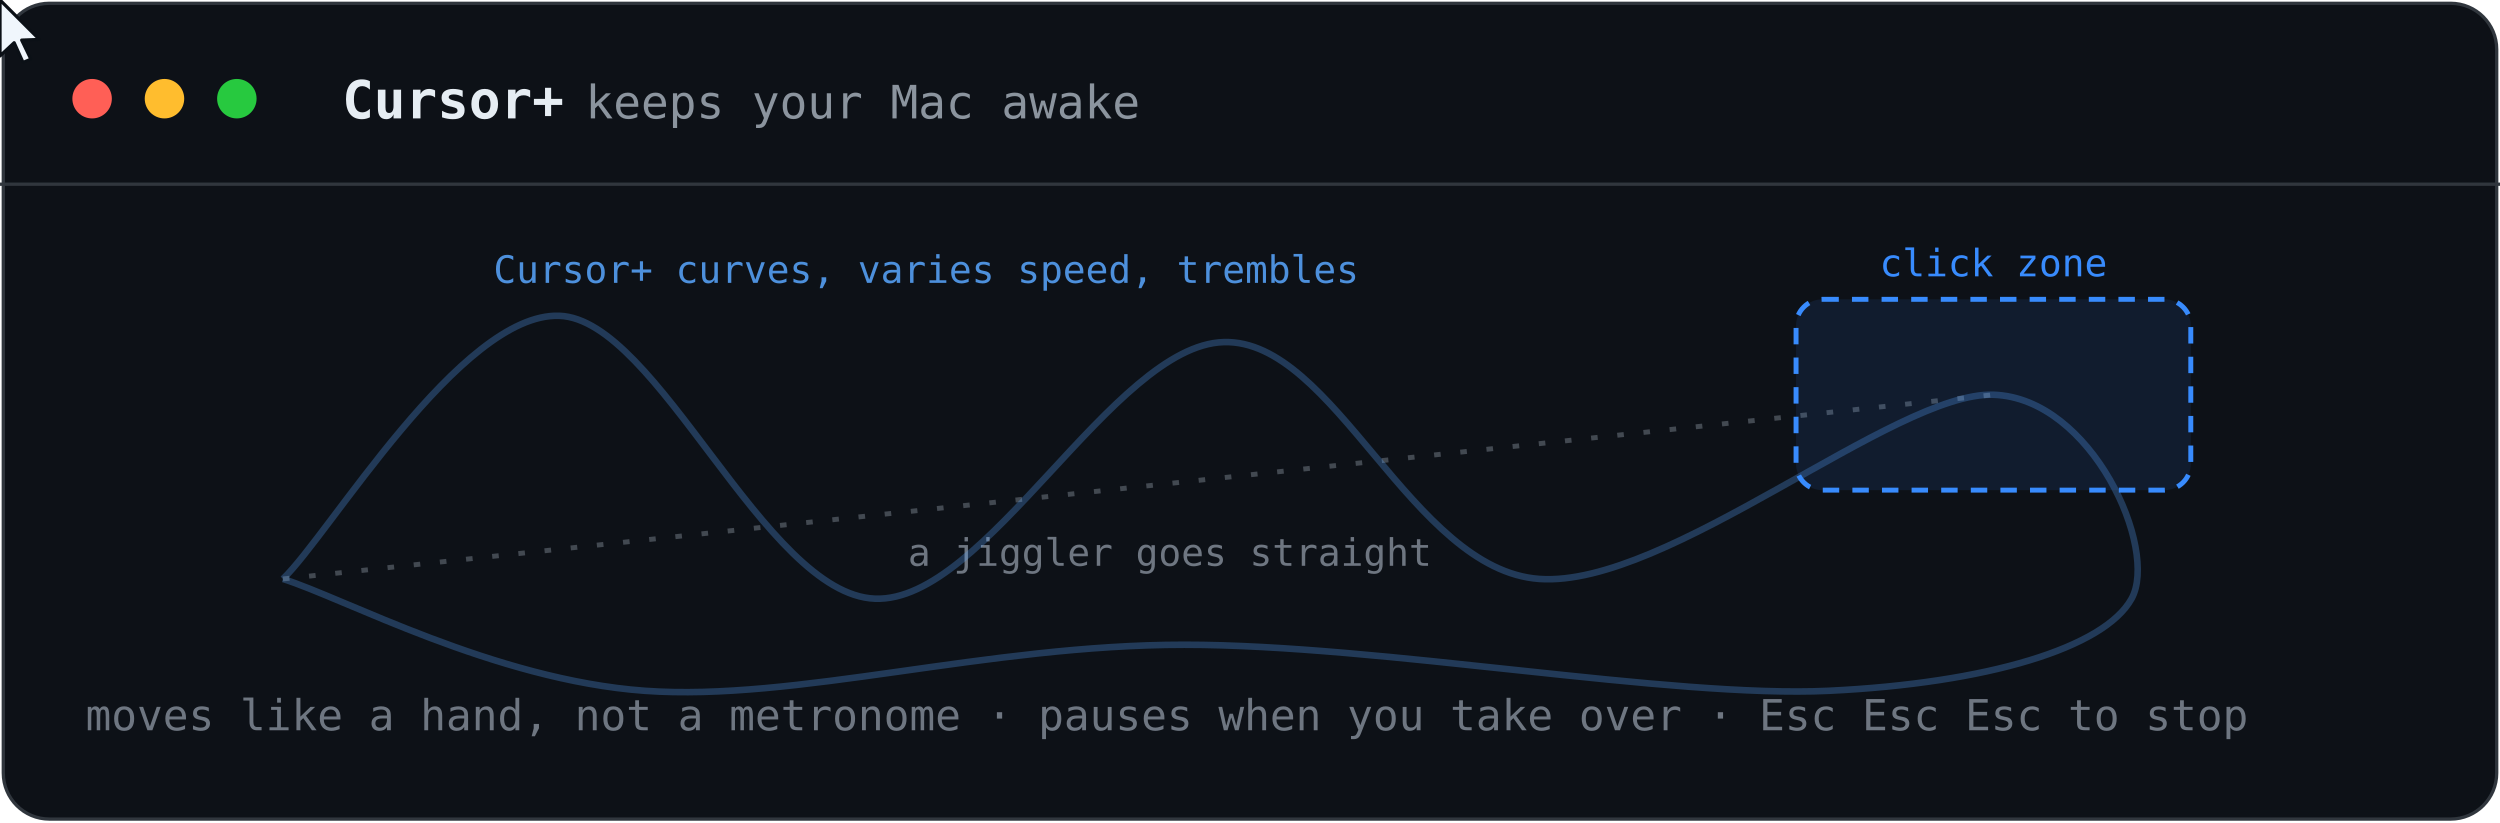
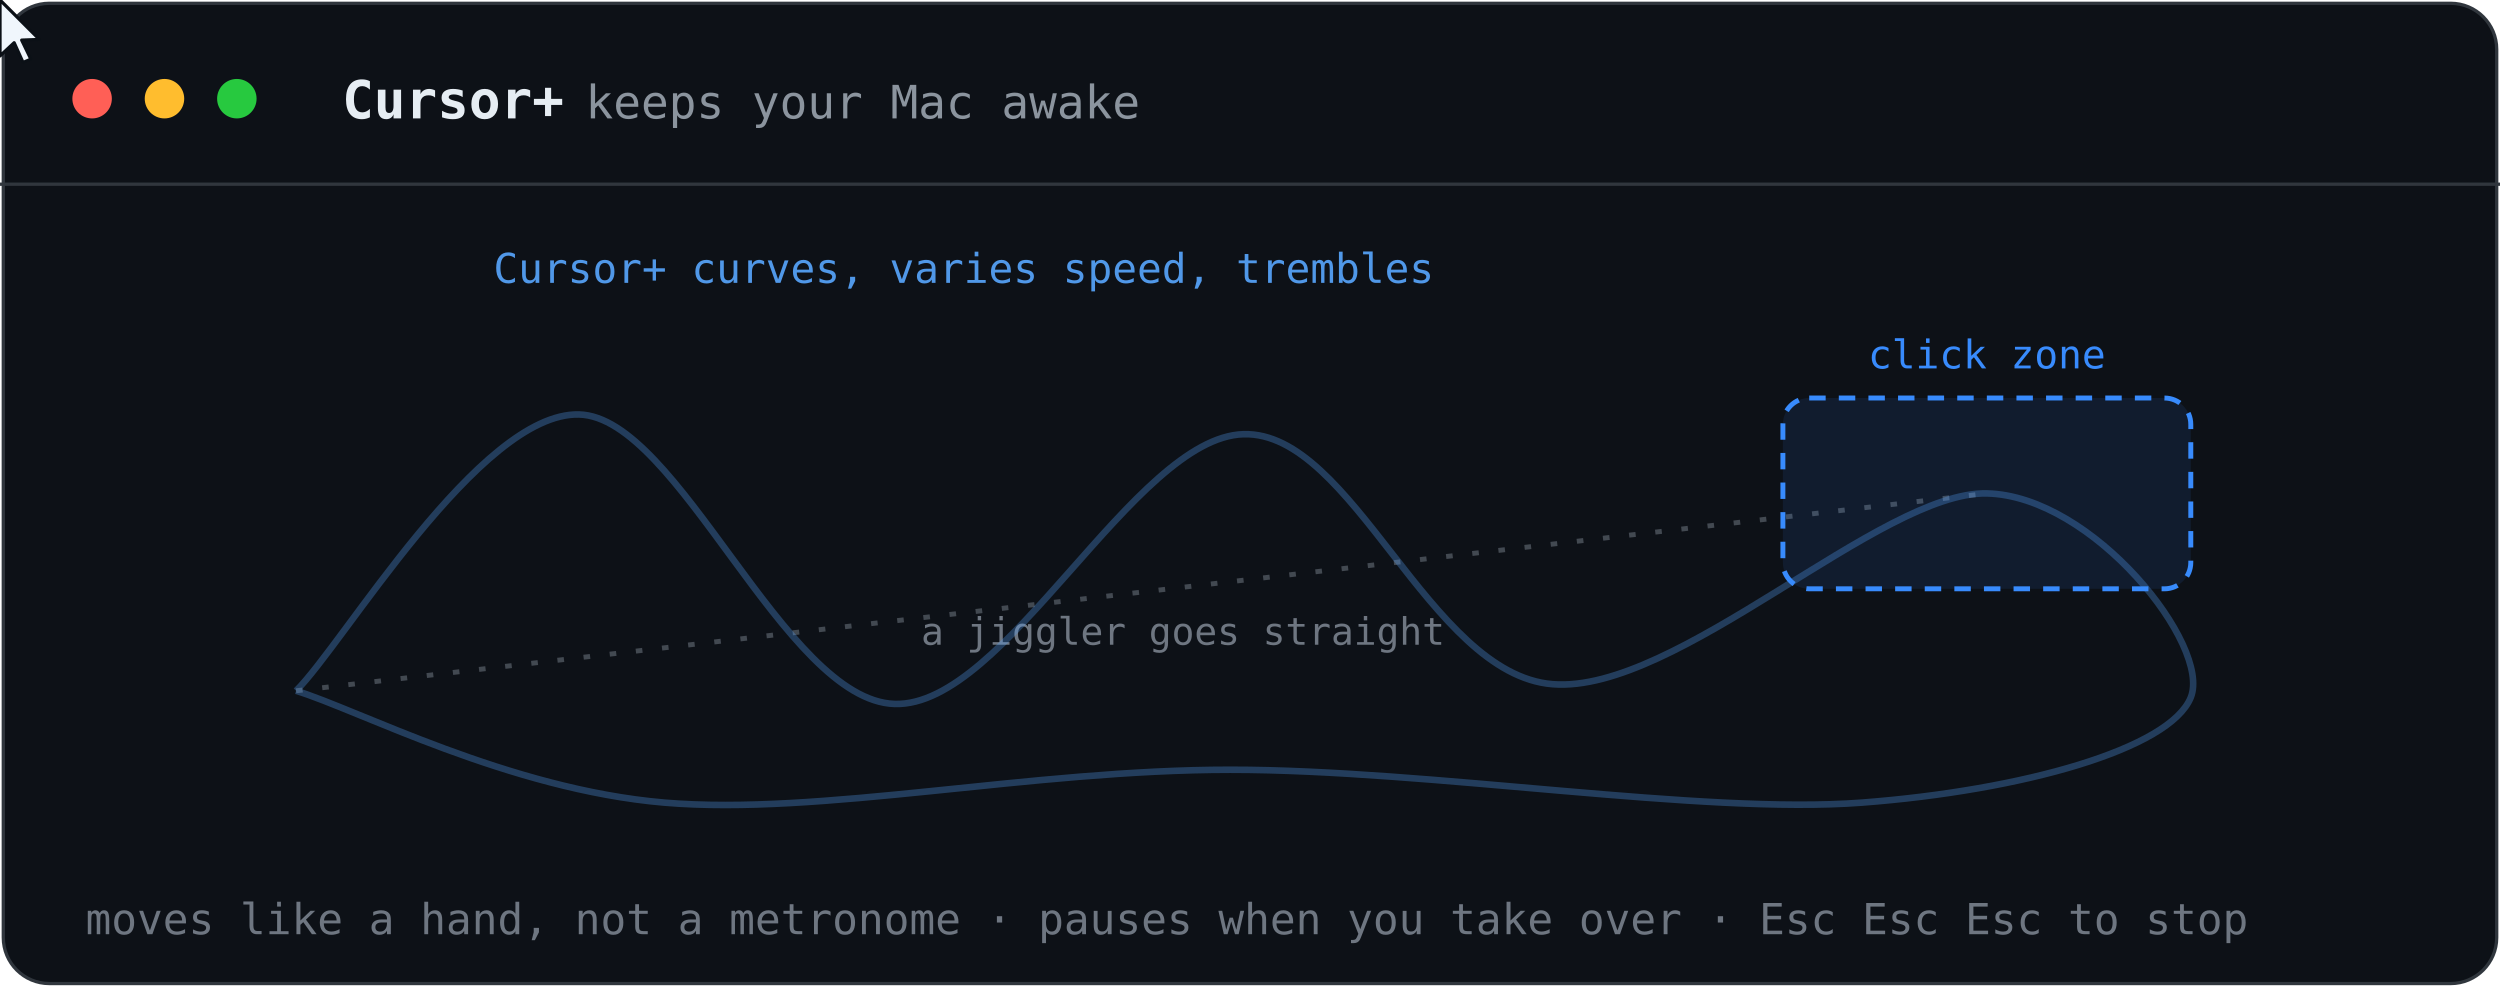
- <svg xmlns="http://www.w3.org/2000/svg" viewBox="0 0 760 250" width="760" height="250" font-family="ui-monospace,SFMono-Regular,Menlo,Consolas,monospace">
-   <rect x="1" y="1" width="758" height="248" rx="14" fill="#0d1117" stroke="#30363d" />
+ <svg xmlns="http://www.w3.org/2000/svg" viewBox="0 0 760 300" width="760" height="300" font-family="ui-monospace,SFMono-Regular,Menlo,Consolas,monospace">
+   <rect x="1" y="1" width="758" height="298" rx="14" fill="#0d1117" stroke="#30363d" />
  <circle cx="28" cy="30" r="6" fill="#ff5f56" />
  <circle cx="50" cy="30" r="6" fill="#ffbd2e" />
  <circle cx="72" cy="30" r="6" fill="#27c93f" />
  <text x="104" y="36" font-size="16" font-weight="700" fill="#e6edf3">Cursor+</text>
  <text x="178" y="36" font-size="14" fill="#8b949e">keeps your Mac awake</text>
  <line x1="0" y1="56" x2="760" y2="56" stroke="#30363d" />
-   <line x1="86" y1="176" x2="606" y2="120" stroke="#6e7681" stroke-width="1.5" stroke-dasharray="2 6" opacity="0.55" />
-   <text x="276.0" y="172.0" font-size="11.5" fill="#6e7681">a jiggler goes straight</text>
-   <path d="M 86.0 176.0 C 100.0 162.7 140.0 95.0 170.0 96.0 C 200.0 97.0 232.3 180.7 266.0 182.0 C 299.7 183.3 338.3 105.0 372.0 104.0 C 405.7 103.0 429.0 173.3 468.0 176.0 C 507.0 178.7 576.0 119.0 606.0 120.0 C 636.0 121.0 656.3 167.0 648.0 182.0 C 639.7 197.0 604.0 207.7 556.0 210.0 C 508.0 212.3 420.0 196.0 360.0 196.0 C 300.0 196.0 241.7 213.3 196.0 210.0 C 150.3 206.7 104.3 181.7 86.0 176.0" fill="none" stroke="#58a6ff" stroke-width="2" opacity="0.28" />
-   <text x="150" y="86" font-size="11.5" fill="#58a6ff" opacity="0.85">Cursor+ curves, varies speed, trembles</text>
-   <rect x="546" y="91" width="120" height="58" rx="8" fill="#388bfd" fill-opacity="0.10" stroke="#388bfd" stroke-width="1.5" stroke-dasharray="5 4" />
-   <text x="606" y="84" font-size="11.5" fill="#388bfd" text-anchor="middle">click zone</text>
-   <circle cx="606" cy="120" r="3" fill="none" stroke="#3fb950" stroke-width="2" opacity="0">
-     <animate attributeName="r" dur="7.2s" repeatCount="indefinite" values="3;3;22;28" keyTimes="0;0.5;0.56;0.61" />
-     <animate attributeName="opacity" dur="7.2s" repeatCount="indefinite" values="0;0;0.95;0" keyTimes="0;0.5;0.53;0.61" />
+   <text x="150" y="86" font-size="12.5" fill="#58a6ff" opacity="0.9">Cursor+ curves, varies speed, trembles</text>
+   <line x1="90" y1="210" x2="604" y2="150" stroke="#6e7681" stroke-width="1.5" stroke-dasharray="2 6" opacity="0.55" />
+   <text x="280" y="196" font-size="11.5" fill="#6e7681">a jiggler goes straight</text>
+   <path d="M 90.0 210.0 C 104.3 196.0 145.7 125.3 176.0 126.0 C 206.3 126.7 238.3 213.0 272.0 214.0 C 305.7 215.0 344.7 133.0 378.0 132.0 C 411.3 131.0 434.3 205.0 472.0 208.0 C 509.7 211.0 571.7 149.3 604.0 150.0 C 636.3 150.7 672.3 196.3 666.0 212.0 C 659.7 227.7 614.7 240.3 566.0 244.0 C 517.3 247.7 434.7 234.0 374.0 234.0 C 313.3 234.0 249.3 248.0 202.0 244.0 C 154.7 240.0 108.7 215.7 90.0 210.0" fill="none" stroke="#58a6ff" stroke-width="2" opacity="0.30" />
+   <rect x="542" y="121" width="124" height="58" rx="8" fill="#388bfd" fill-opacity="0.10" stroke="#388bfd" stroke-width="1.5" stroke-dasharray="5 4" />
+   <text x="604" y="112" font-size="12" fill="#388bfd" text-anchor="middle">click zone</text>
+   <circle cx="604" cy="150" r="3" fill="none" stroke="#3fb950" stroke-width="2" opacity="0">
+     <animate attributeName="r" dur="7.2s" repeatCount="indefinite" values="3;3;22;28" keyTimes="0;0.492;0.552;0.602" />
+     <animate attributeName="opacity" dur="7.2s" repeatCount="indefinite" values="0;0;0.95;0" keyTimes="0;0.492;0.522;0.602" />
  </circle>
  <g>
-     <animateMotion dur="7.2s" repeatCount="indefinite" calcMode="linear" path="M 86.0 176.0 C 100.0 162.7 140.0 95.0 170.0 96.0 C 200.0 97.0 232.3 180.7 266.0 182.0 C 299.7 183.3 338.3 105.0 372.0 104.0 C 405.7 103.0 429.0 173.3 468.0 176.0 C 507.0 178.7 576.0 119.0 606.0 120.0 C 636.0 121.0 656.3 167.0 648.0 182.0 C 639.7 197.0 604.0 207.7 556.0 210.0 C 508.0 212.3 420.0 196.0 360.0 196.0 C 300.0 196.0 241.7 213.3 196.0 210.0 C 150.3 206.7 104.3 181.7 86.0 176.0" />
+     <animateMotion dur="7.2s" repeatCount="indefinite" calcMode="linear" path="M 90.0 210.0 C 104.3 196.0 145.7 125.3 176.0 126.0 C 206.3 126.7 238.3 213.0 272.0 214.0 C 305.7 215.0 344.7 133.0 378.0 132.0 C 411.3 131.0 434.3 205.0 472.0 208.0 C 509.7 211.0 571.7 149.3 604.0 150.0 C 636.3 150.7 672.3 196.3 666.0 212.0 C 659.7 227.7 614.7 240.3 566.0 244.0 C 517.3 247.7 434.7 234.0 374.0 234.0 C 313.3 234.0 249.3 248.0 202.0 244.0 C 154.7 240.0 108.7 215.7 90.0 210.0" />
    <g>
      <animateTransform attributeName="transform" type="translate" dur="0.13s" repeatCount="indefinite" values="0 0; 0.7 -0.5; -0.6 0.4; 0.3 0.6; 0 0" />
      <path d="M0 0 L0 17 L4.3 13 L7 19 L9.4 18 L6.6 12.2 L12 12 Z" fill="#f0f6fc" stroke="#0b1016" stroke-width="1" stroke-linejoin="round" />
    </g>
  </g>
-   <text x="26" y="222" font-size="13" fill="#6e7681">moves like a hand, not a metronome  ·  pauses when you take over  ·  Esc Esc Esc to stop</text>
+   <text x="26" y="284" font-size="13" fill="#6e7681">moves like a hand, not a metronome  ·  pauses when you take over  ·  Esc Esc Esc to stop</text>
</svg>
